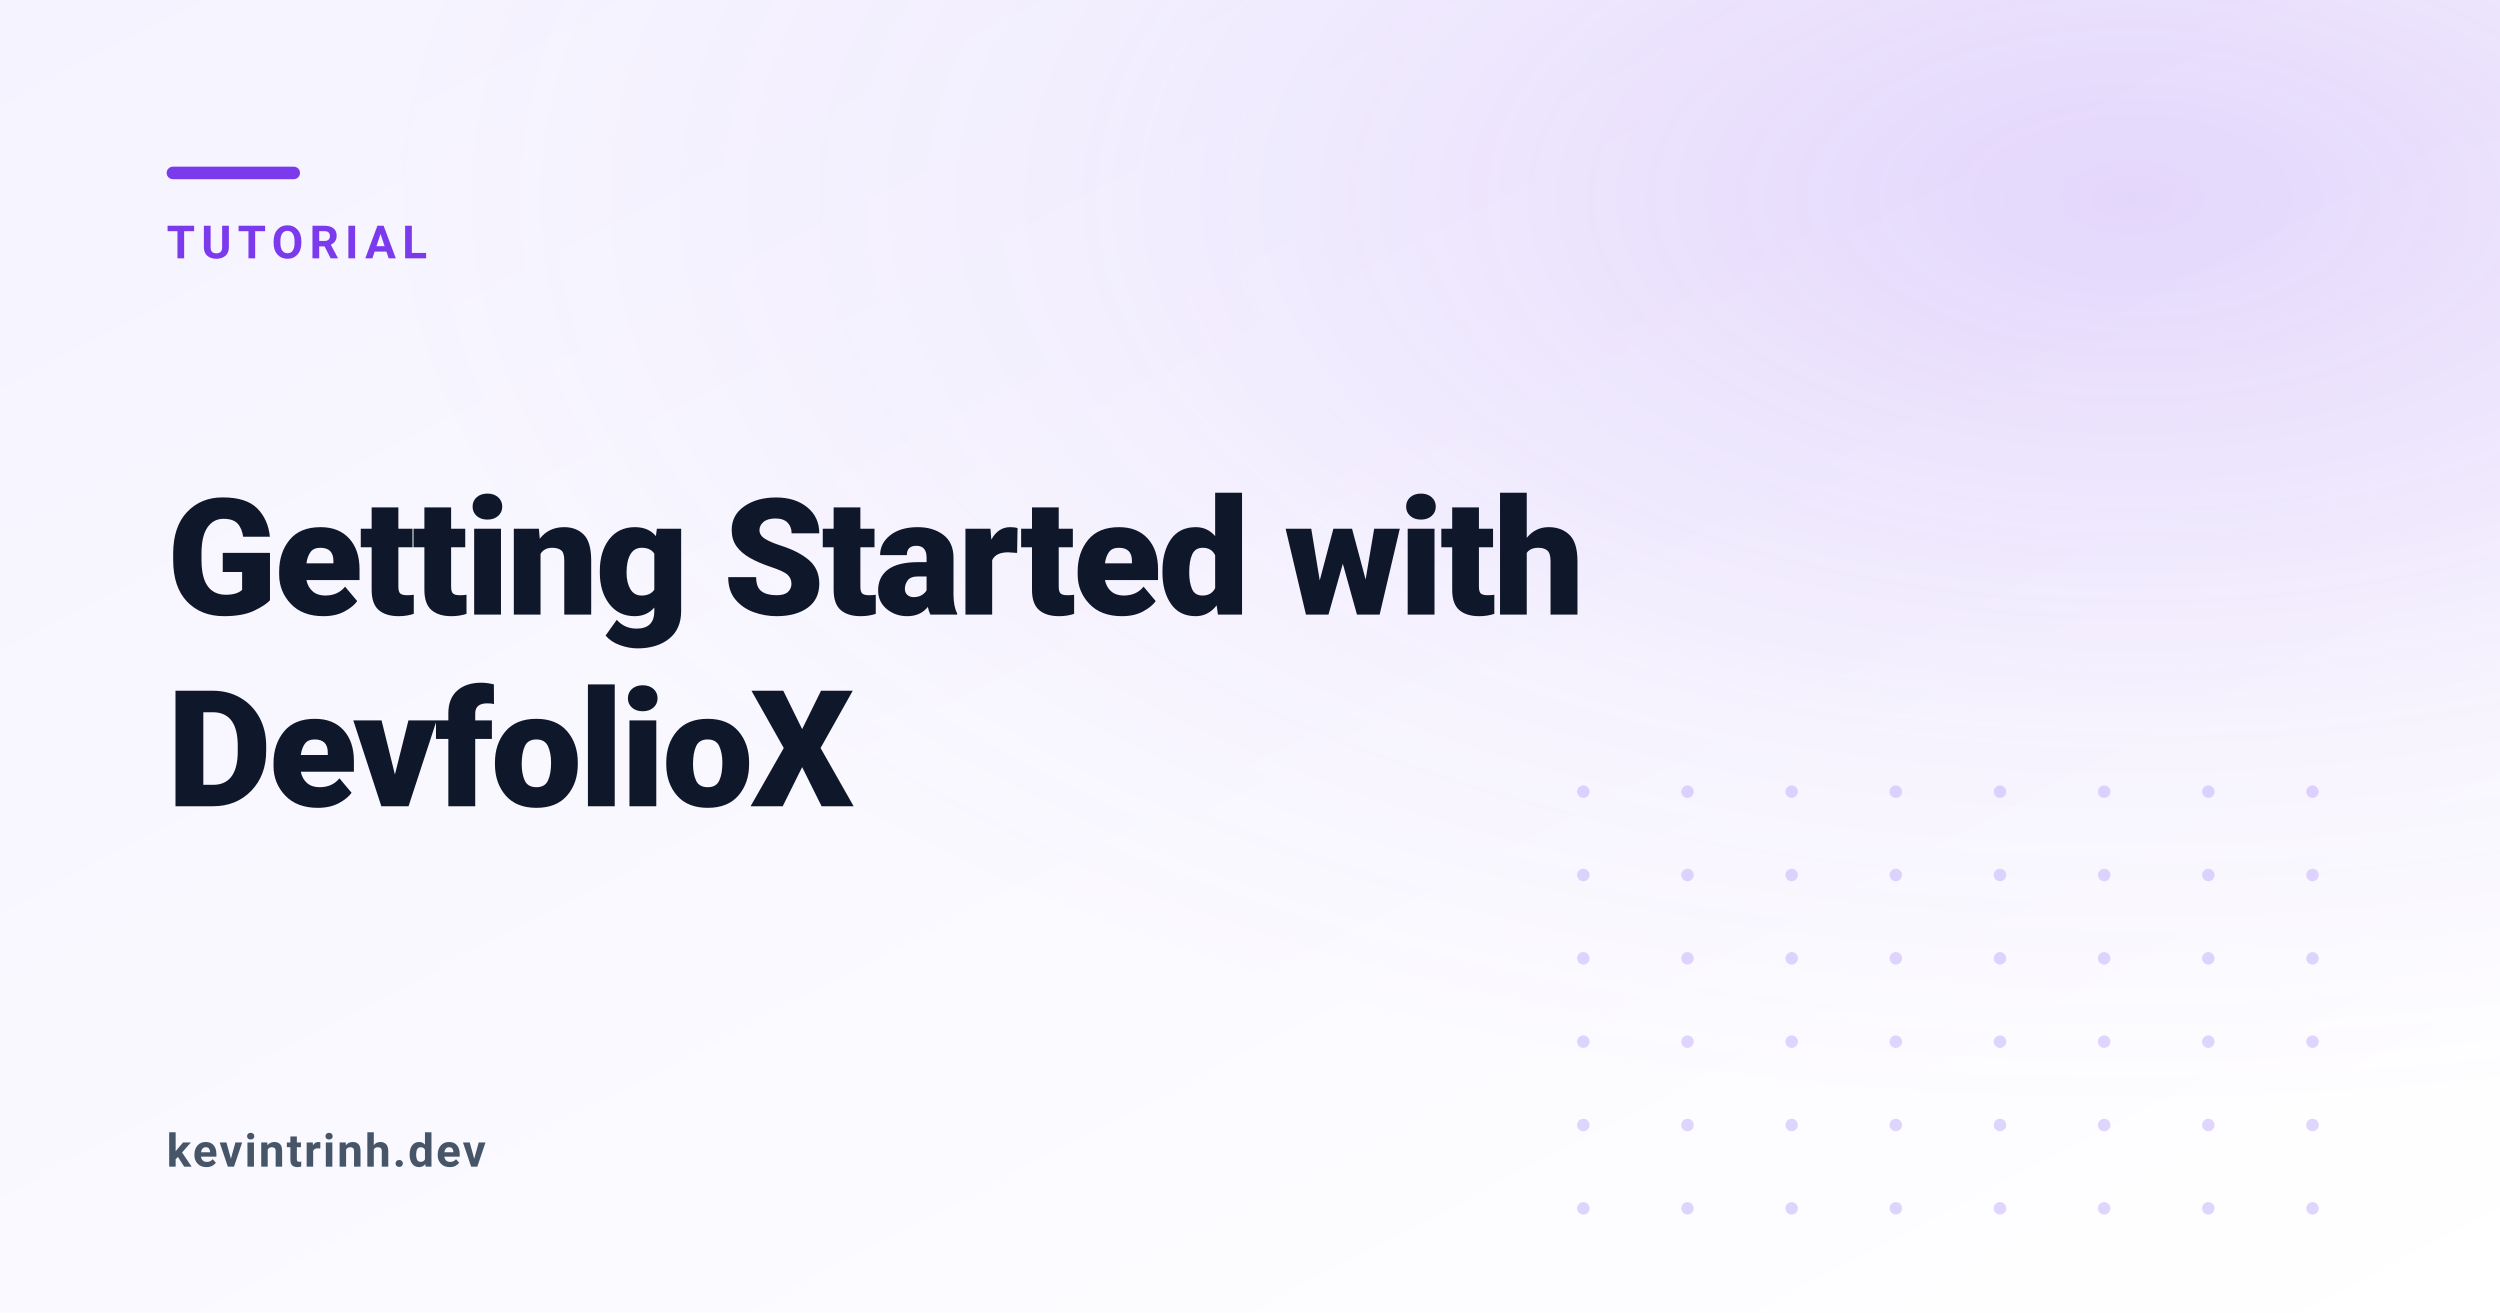
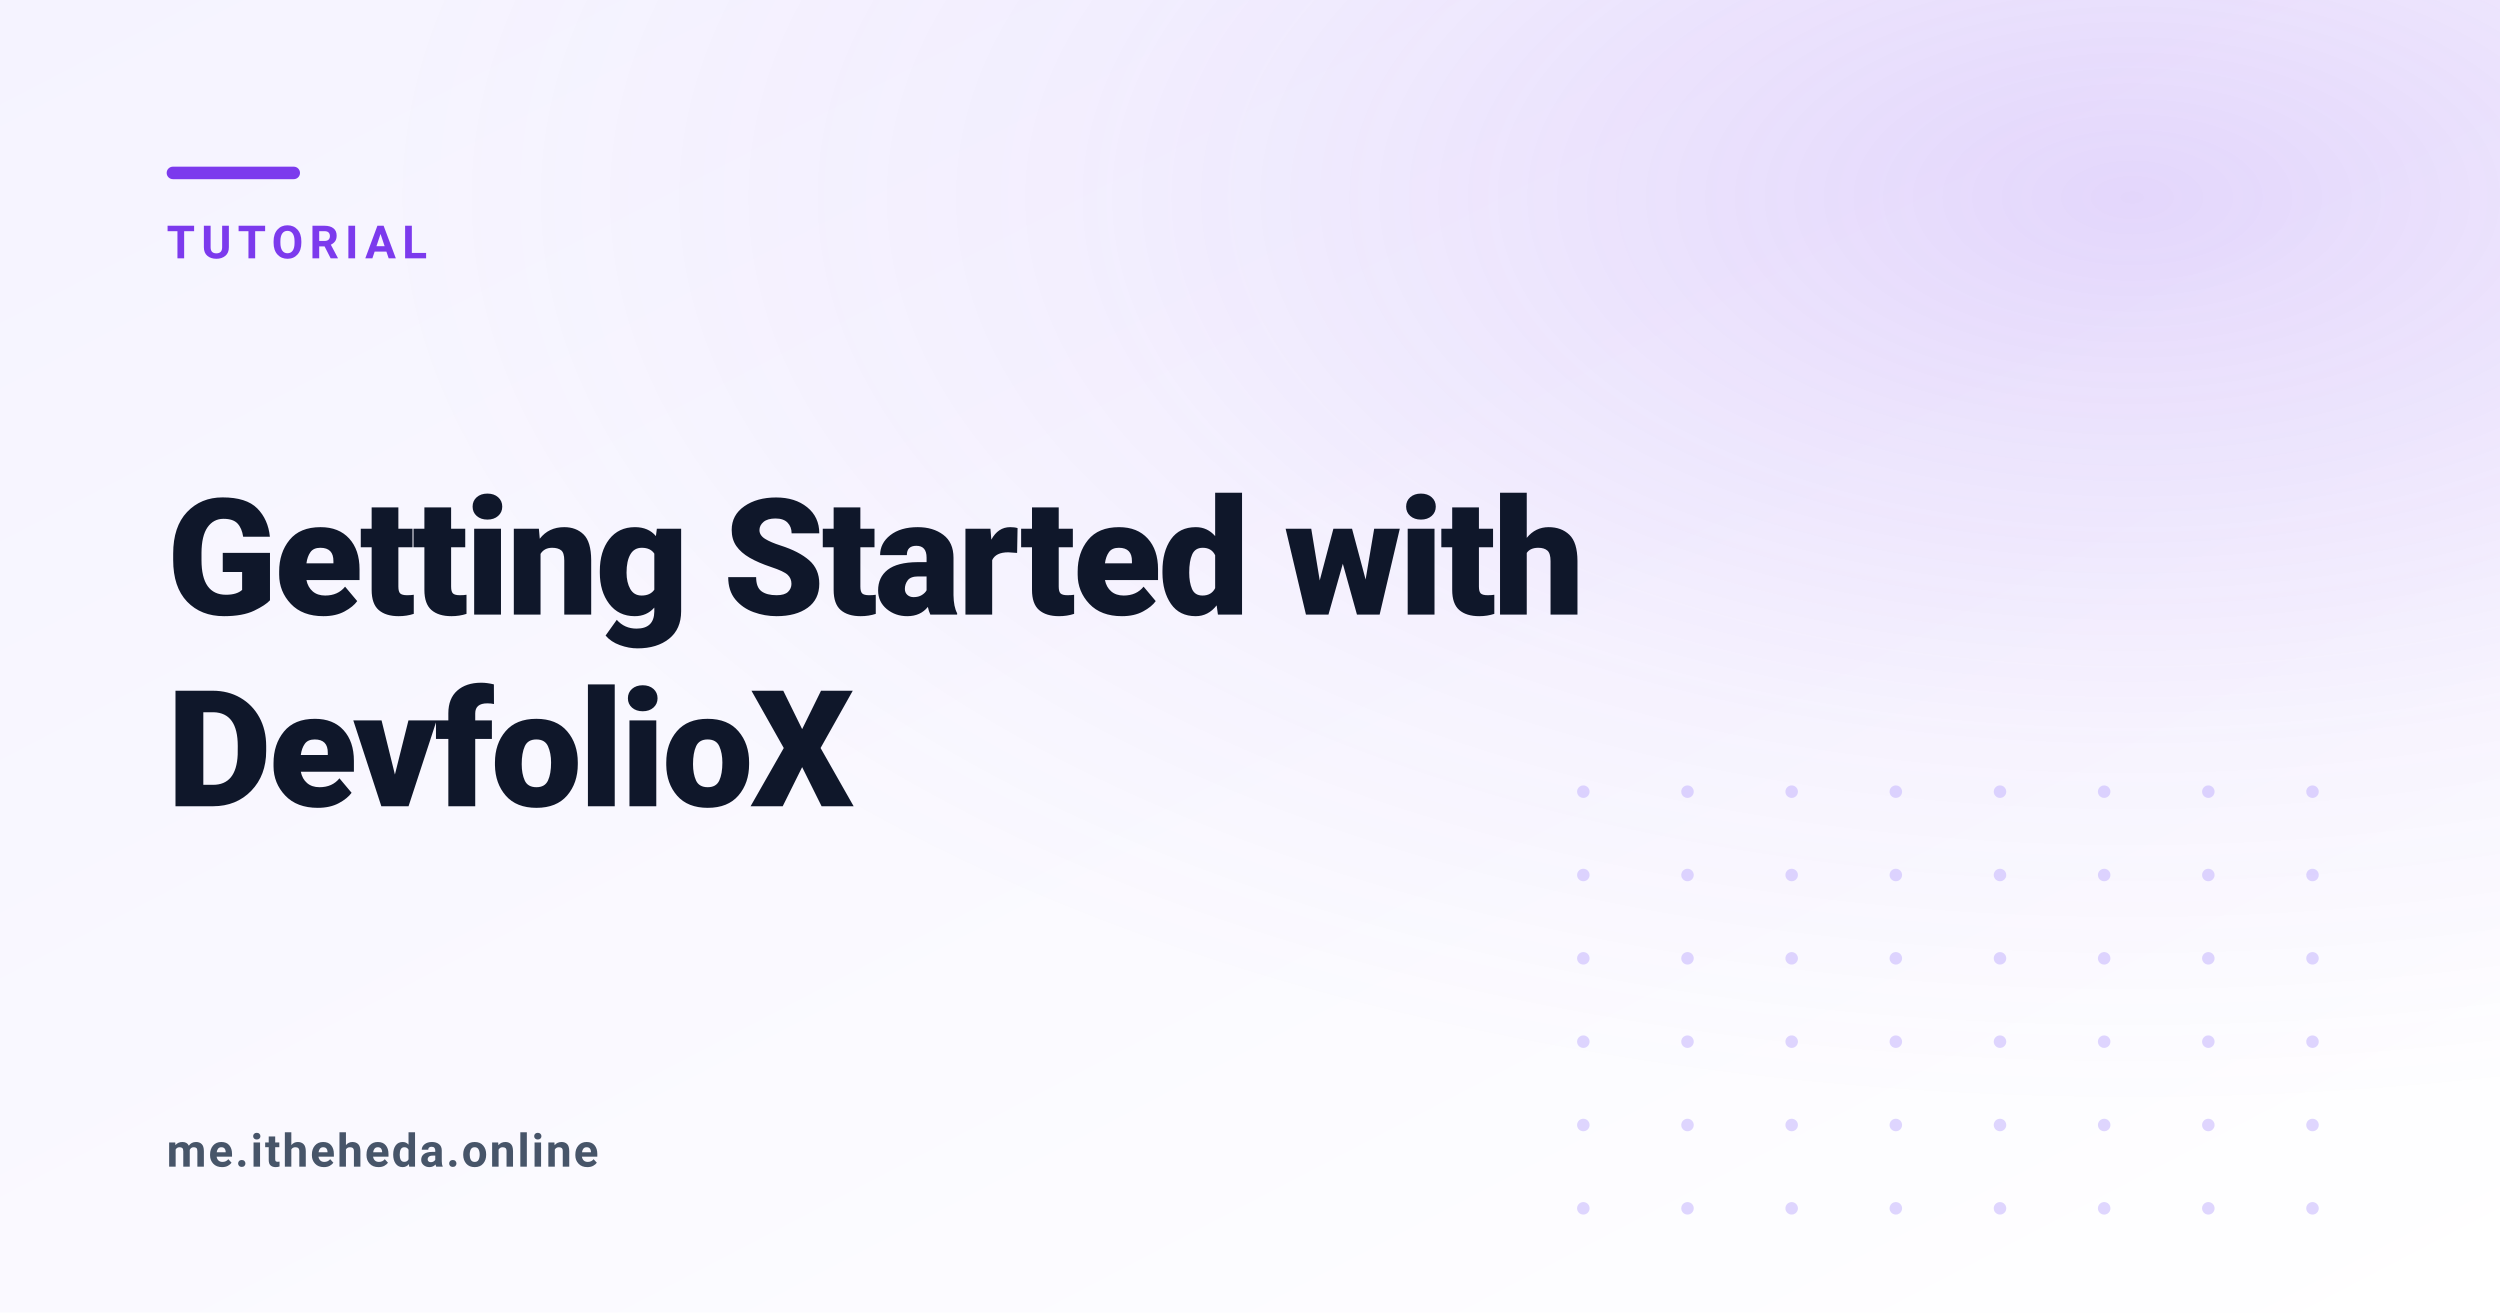
<svg xmlns="http://www.w3.org/2000/svg" viewBox="0 0 1200 630" width="1200" height="630" role="img" aria-label="Getting Started with DevfolioX">
  <defs>
    <linearGradient id="bg" x1="0" y1="0" x2="1" y2="1">
      <stop offset="0%" stop-color="#f5f3ff" />
      <stop offset="100%" stop-color="#ffffff" />
    </linearGradient>
    <radialGradient id="glow" cx="0.85" cy="0.15" r="0.7">
      <stop offset="0%" stop-color="#7c3aed" stop-opacity="0.18" />
      <stop offset="60%" stop-color="#7c3aed" stop-opacity="0.04" />
      <stop offset="100%" stop-color="#7c3aed" stop-opacity="0" />
    </radialGradient>
  </defs>
  <rect width="1200" height="630" fill="url(#bg)" />
  <rect width="1200" height="630" fill="url(#glow)" />
  <g fill="#c4b5fd" opacity="0.55">
    <circle cx="760" cy="380" r="3" />
    <circle cx="810" cy="380" r="3" />
    <circle cx="860" cy="380" r="3" />
    <circle cx="910" cy="380" r="3" />
    <circle cx="960" cy="380" r="3" />
    <circle cx="1010" cy="380" r="3" />
    <circle cx="1060" cy="380" r="3" />
    <circle cx="1110" cy="380" r="3" />
    <circle cx="760" cy="420" r="3" />
    <circle cx="810" cy="420" r="3" />
    <circle cx="860" cy="420" r="3" />
    <circle cx="910" cy="420" r="3" />
    <circle cx="960" cy="420" r="3" />
    <circle cx="1010" cy="420" r="3" />
    <circle cx="1060" cy="420" r="3" />
    <circle cx="1110" cy="420" r="3" />
    <circle cx="760" cy="460" r="3" />
    <circle cx="810" cy="460" r="3" />
    <circle cx="860" cy="460" r="3" />
    <circle cx="910" cy="460" r="3" />
    <circle cx="960" cy="460" r="3" />
    <circle cx="1010" cy="460" r="3" />
    <circle cx="1060" cy="460" r="3" />
    <circle cx="1110" cy="460" r="3" />
    <circle cx="760" cy="500" r="3" />
    <circle cx="810" cy="500" r="3" />
    <circle cx="860" cy="500" r="3" />
    <circle cx="910" cy="500" r="3" />
    <circle cx="960" cy="500" r="3" />
    <circle cx="1010" cy="500" r="3" />
    <circle cx="1060" cy="500" r="3" />
    <circle cx="1110" cy="500" r="3" />
    <circle cx="760" cy="540" r="3" />
    <circle cx="810" cy="540" r="3" />
    <circle cx="860" cy="540" r="3" />
    <circle cx="910" cy="540" r="3" />
    <circle cx="960" cy="540" r="3" />
    <circle cx="1010" cy="540" r="3" />
    <circle cx="1060" cy="540" r="3" />
    <circle cx="1110" cy="540" r="3" />
    <circle cx="760" cy="580" r="3" />
    <circle cx="810" cy="580" r="3" />
    <circle cx="860" cy="580" r="3" />
    <circle cx="910" cy="580" r="3" />
    <circle cx="960" cy="580" r="3" />
    <circle cx="1010" cy="580" r="3" />
    <circle cx="1060" cy="580" r="3" />
    <circle cx="1110" cy="580" r="3" />
  </g>
  <rect x="80" y="80" width="64" height="6" rx="3" fill="#7c3aed" />
  <text x="80" y="124" font-family="ui-sans-serif, system-ui, -apple-system, 'Segoe UI', Roboto, sans-serif" font-size="22" font-weight="600" fill="#7c3aed" letter-spacing="3">TUTORIAL</text>
  <text font-family="ui-sans-serif, system-ui, -apple-system, 'Segoe UI', Roboto, sans-serif" font-size="78" font-weight="800" fill="#0f172a" letter-spacing="-1.5">
    <tspan x="80" y="295">Getting Started with</tspan>
    <tspan x="80" y="387">DevfolioX</tspan>
  </text>
-   <text x="80" y="560" font-family="ui-sans-serif, system-ui, -apple-system, 'Segoe UI', Roboto, sans-serif" font-size="22" font-weight="600" fill="#475569" letter-spacing="1">kevintrinh.dev</text>
+   <text x="80" y="560" font-family="ui-sans-serif, system-ui, -apple-system, 'Segoe UI', Roboto, sans-serif" font-size="22" font-weight="600" fill="#475569" letter-spacing="1">me.itheheda.online</text>
</svg>
